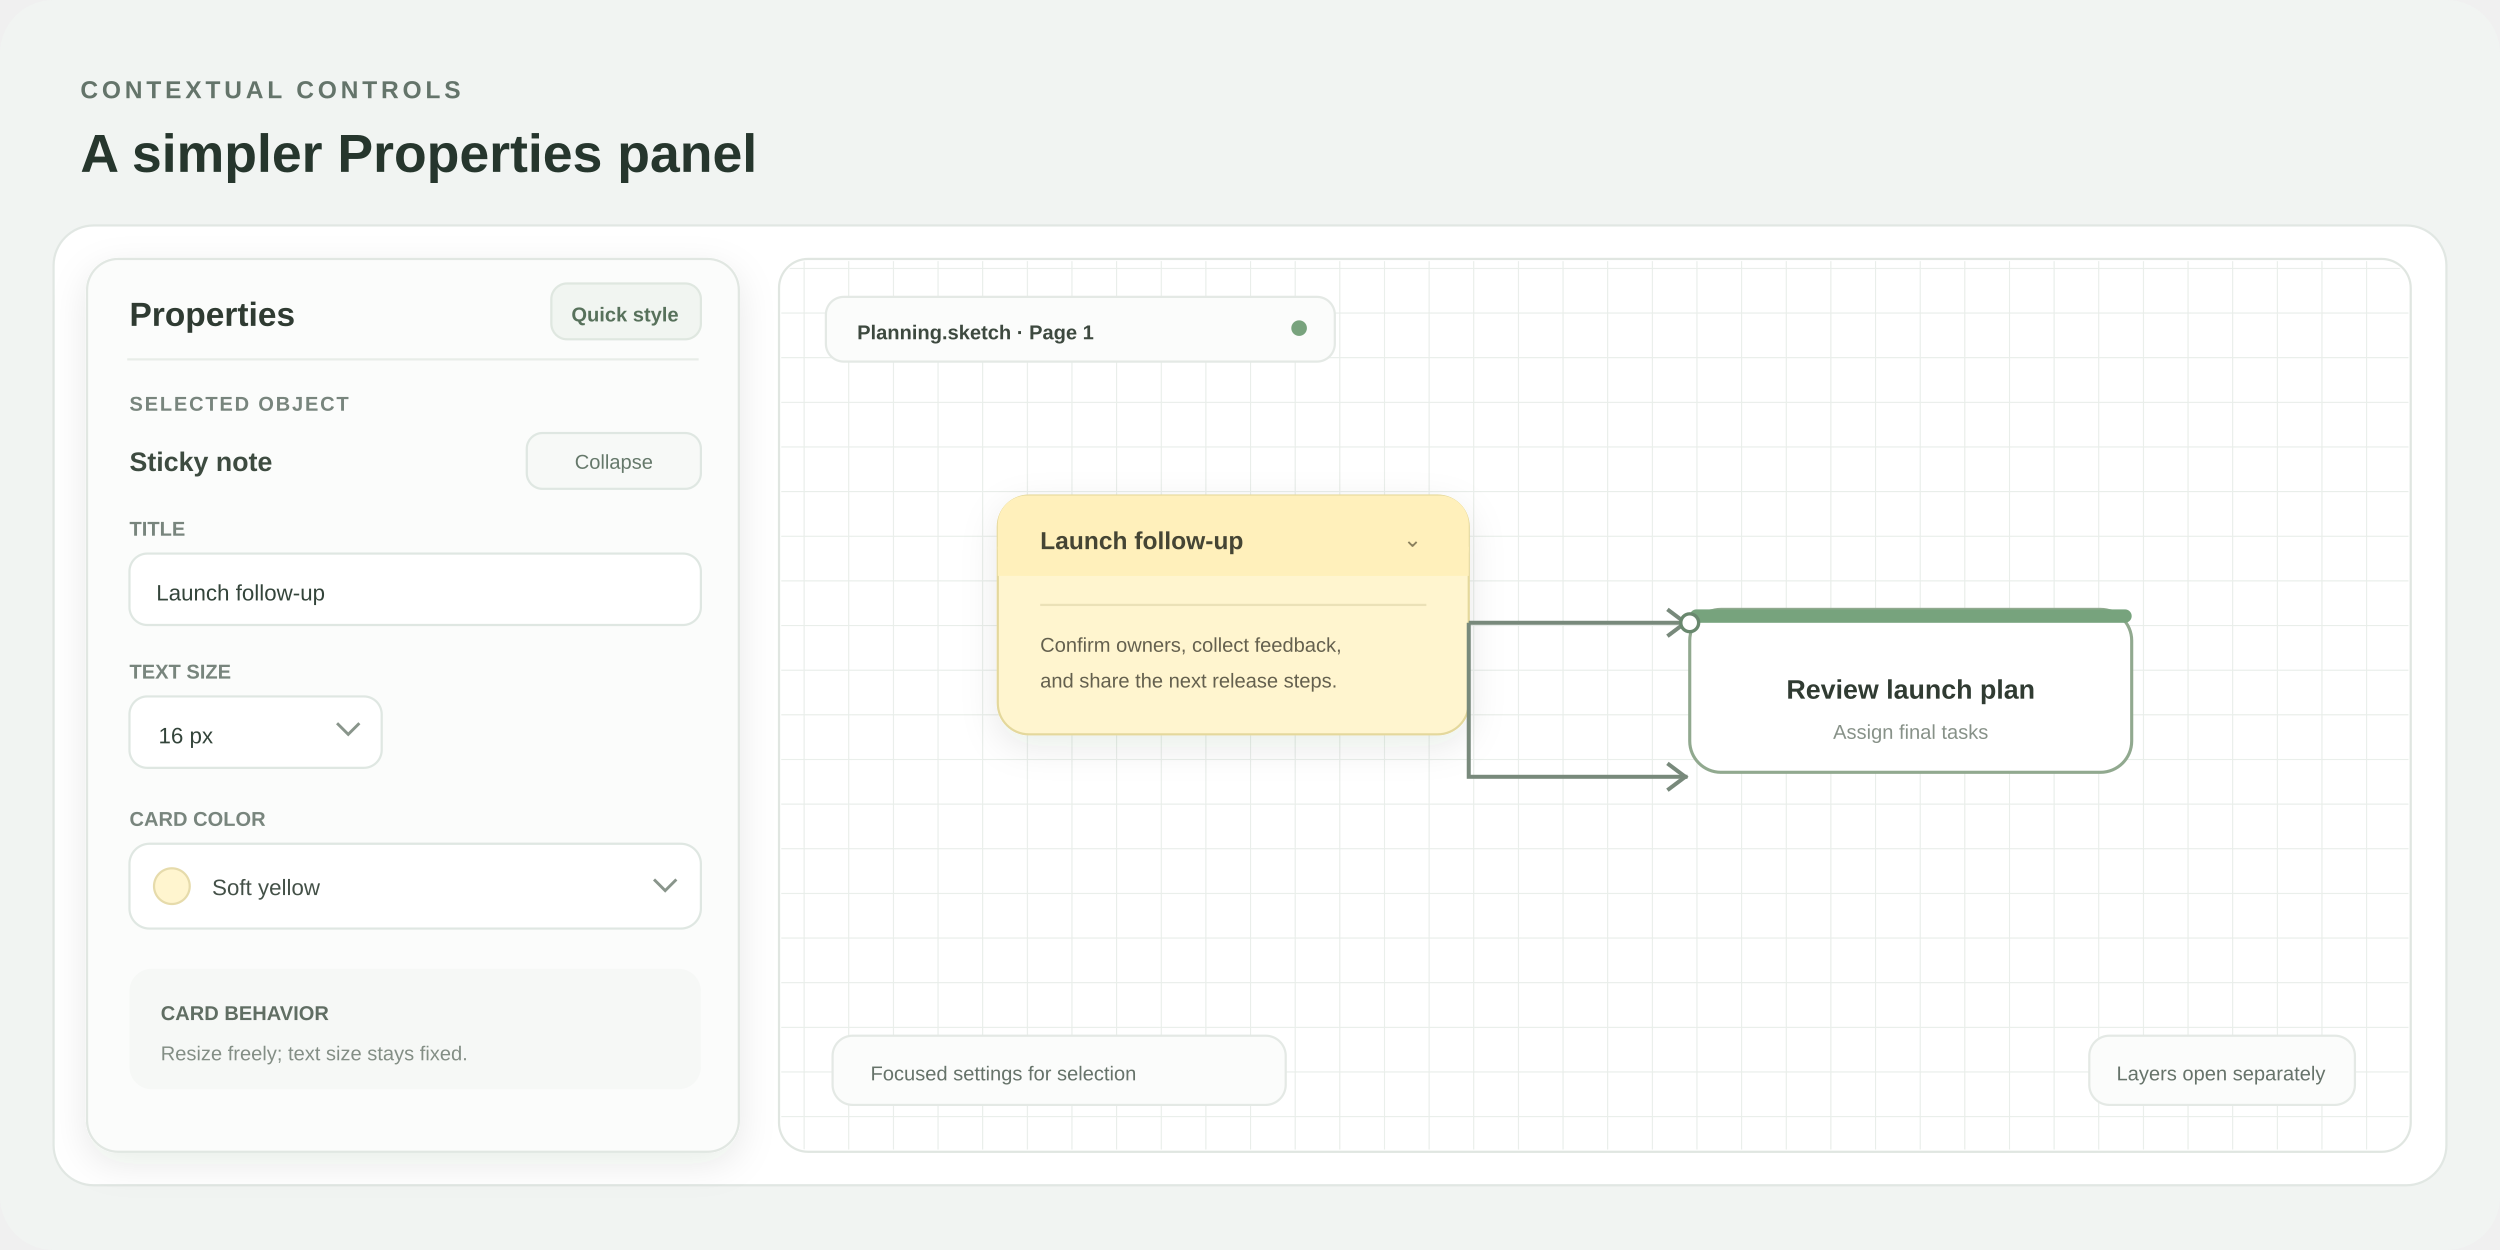
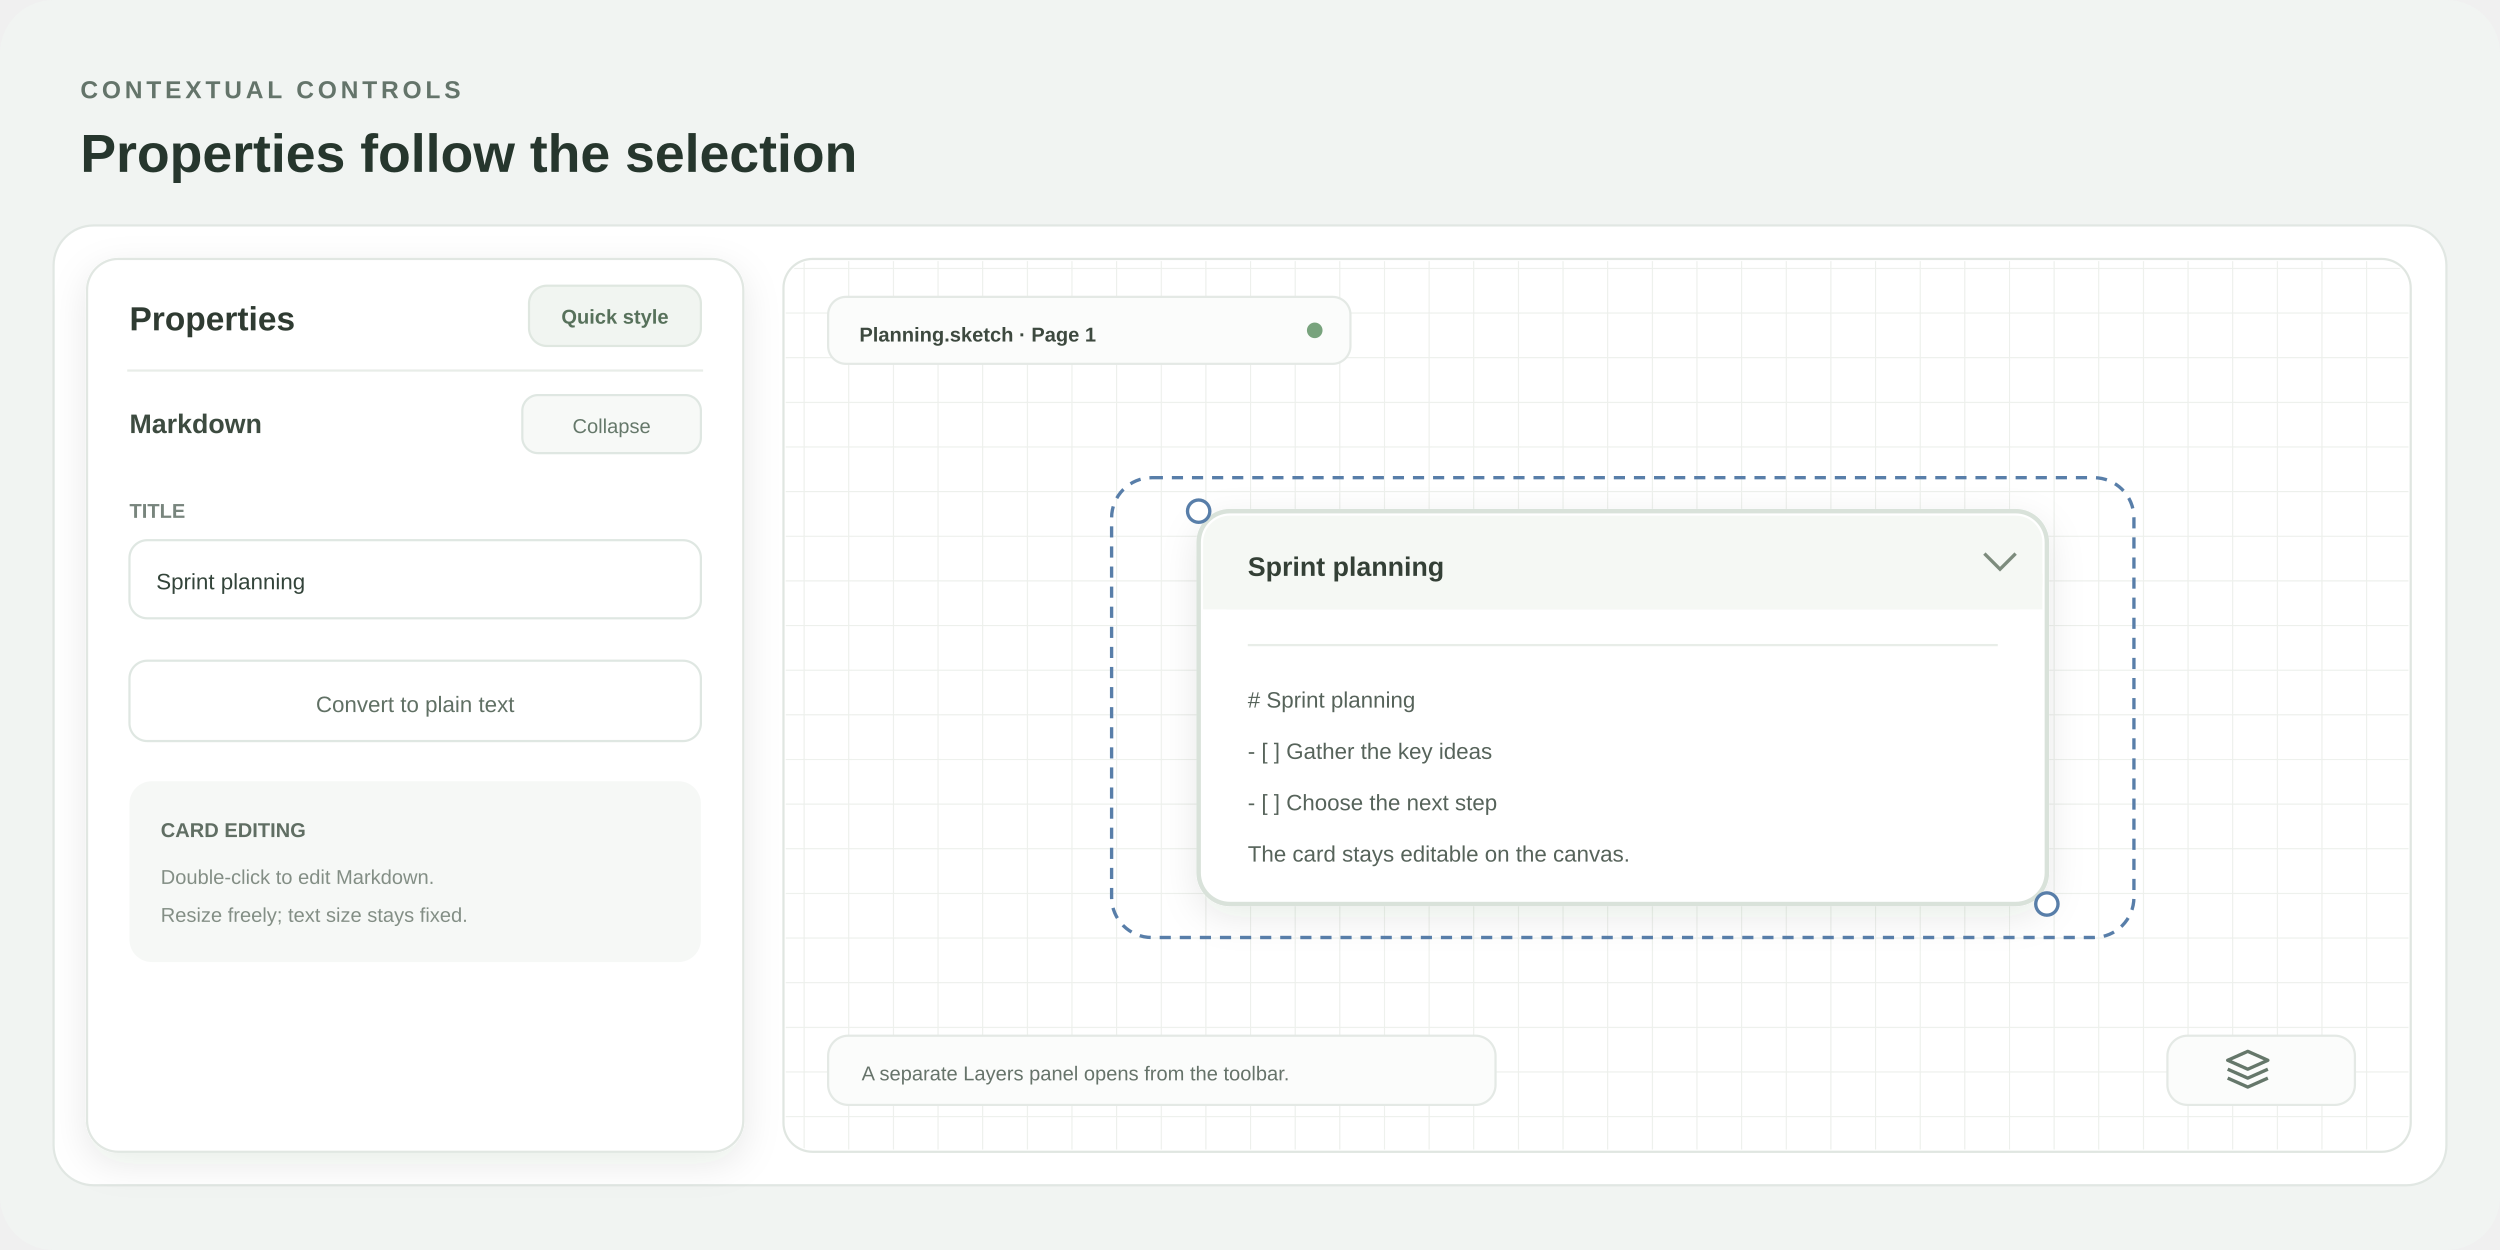
<svg xmlns="http://www.w3.org/2000/svg" viewBox="0 0 1120 560" role="img" aria-labelledby="title desc">
  <defs>
    <pattern id="property-grid" width="20" height="20" patternUnits="userSpaceOnUse">
-       <path d="M20 0H0v20" fill="none" stroke="#e9eeea" />
+       <path d="M20 0H0v20" fill="none" stroke="#edf0ec" />
    </pattern>
    <filter id="property-shadow" x="-20%" y="-20%" width="140%" height="150%">
      <feDropShadow dx="0" dy="5" stdDeviation="8" flood-color="#26352c" flood-opacity=".09" />
    </filter>
  </defs>
  <rect width="1120" height="560" rx="24" fill="#f1f4f2" />
  <text x="36" y="44" fill="#64746a" font-family="Segoe UI,Arial,sans-serif" font-size="11" font-weight="700" letter-spacing="1.7">CONTEXTUAL CONTROLS</text>
-   <text x="36" y="77" fill="#26362d" font-family="Segoe UI,Arial,sans-serif" font-size="24" font-weight="700">A simpler Properties panel</text>
+   <text x="36" y="77" fill="#26362d" font-family="Segoe UI,Arial,sans-serif" font-size="24" font-weight="700">Properties follow the selection</text>
  <rect x="24" y="101" width="1072" height="430" rx="18" fill="#fff" stroke="#e1e7e3" />
-   <rect x="39" y="116" width="292" height="400" rx="14" fill="#fbfcfb" stroke="#e1e7e2" filter="url(#property-shadow)" />
-   <text x="58" y="146" fill="#2f3b32" font-family="Segoe UI,Arial,sans-serif" font-size="15" font-weight="700">Properties</text>
-   <rect x="247" y="127" width="67" height="25" rx="7" fill="#f1f5f1" stroke="#dfe7e0" />
-   <text x="280" y="144" text-anchor="middle" fill="#57715b" font-family="Segoe UI,Arial,sans-serif" font-size="9" font-weight="600">Quick style</text>
-   <path d="M57 161h256" stroke="#e8ede8" />
-   <text x="58" y="184" fill="#78857d" font-family="Segoe UI,Arial,sans-serif" font-size="9" font-weight="700" letter-spacing=".8">SELECTED OBJECT</text>
-   <text x="58" y="211" fill="#3d4b40" font-family="Segoe UI,Arial,sans-serif" font-size="12" font-weight="650">Sticky note</text>
-   <rect x="236" y="194" width="78" height="25" rx="7" fill="#f7f9f7" stroke="#dfe7e2" />
-   <text x="275" y="210" text-anchor="middle" fill="#65786a" font-family="Segoe UI,Arial,sans-serif" font-size="9">Collapse</text>
-   <text x="58" y="240" fill="#78857d" font-family="Segoe UI,Arial,sans-serif" font-size="9" font-weight="600">TITLE</text>
-   <rect x="58" y="248" width="256" height="32" rx="8" fill="#fff" stroke="#dfe7e2" />
-   <text x="70" y="269" fill="#33443a" font-family="Segoe UI,Arial,sans-serif" font-size="10">Launch follow-up</text>
-   <text x="58" y="304" fill="#78857d" font-family="Segoe UI,Arial,sans-serif" font-size="9" font-weight="600">TEXT SIZE</text>
-   <rect x="58" y="312" width="113" height="32" rx="8" fill="#fff" stroke="#dfe7e2" />
-   <text x="71" y="333" fill="#33443a" font-family="Segoe UI,Arial,sans-serif" font-size="10">16 px</text>
-   <path d="m151 324 5 5 5-5" fill="none" stroke="#89958b" stroke-width="1.3" />
-   <text x="58" y="370" fill="#78857d" font-family="Segoe UI,Arial,sans-serif" font-size="9" font-weight="600">CARD COLOR</text>
-   <rect x="58" y="378" width="256" height="38" rx="9" fill="#fff" stroke="#dfe7e2" />
-   <circle cx="77" cy="397" r="8" fill="#fff5cf" stroke="#e6dbab" />
-   <text x="95" y="401" fill="#435047" font-family="Segoe UI,Arial,sans-serif" font-size="10">Soft yellow</text>
-   <path d="m293 394 5 5 5-5" fill="none" stroke="#89958b" stroke-width="1.3" />
-   <rect x="58" y="434" width="256" height="54" rx="10" fill="#f6f8f6" />
-   <text x="72" y="457" fill="#606e63" font-family="Segoe UI,Arial,sans-serif" font-size="9" font-weight="700">CARD BEHAVIOR</text>
-   <text x="72" y="475" fill="#838e85" font-family="Segoe UI,Arial,sans-serif" font-size="9">Resize freely; text size stays fixed.</text>
-   <rect x="349" y="116" width="731" height="400" rx="13" fill="#fff" stroke="#e0e6e1" />
-   <rect x="350" y="117" width="729" height="398" rx="12" fill="url(#property-grid)" />
-   <rect x="370" y="133" width="228" height="29" rx="8" fill="#fbfcfb" stroke="#e4e9e5" />
-   <text x="384" y="152" fill="#3d493f" font-family="Segoe UI,Arial,sans-serif" font-size="9" font-weight="600">Planning.sketch · Page 1</text>
-   <circle cx="582" cy="147" r="3.5" fill="#78a37d" />
-   <rect x="447" y="222" width="211" height="107" rx="14" fill="#fff5cf" stroke="#e4d89c" filter="url(#property-shadow)" />
-   <rect x="447" y="222" width="211" height="36" rx="13" fill="#fff0bb" />
-   <rect x="447" y="245" width="211" height="13" fill="#fff0bb" />
-   <text x="466" y="246" fill="#454534" font-family="Segoe UI,Arial,sans-serif" font-size="11" font-weight="700">Launch follow-up</text>
-   <text x="637" y="245" text-anchor="end" fill="#8a805d" font-family="Segoe UI,Arial,sans-serif" font-size="10">⌄</text>
-   <path d="M466 271h173" stroke="#ebe1b7" />
-   <text x="466" y="292" fill="#64604e" font-family="Segoe UI,Arial,sans-serif" font-size="9">Confirm owners, collect feedback,</text>
-   <text x="466" y="308" fill="#64604e" font-family="Segoe UI,Arial,sans-serif" font-size="9">and share the next release steps.</text>
-   <rect x="757" y="273" width="198" height="73" rx="14" fill="#fff" stroke="#91a98f" stroke-width="1.4" />
-   <rect x="757" y="273" width="198" height="6" rx="3" fill="#77a37d" />
-   <text x="856" y="313" text-anchor="middle" fill="#303b32" font-family="Segoe UI,Arial,sans-serif" font-size="12" font-weight="700">Review launch plan</text>
-   <text x="856" y="331" text-anchor="middle" fill="#879188" font-family="Segoe UI,Arial,sans-serif" font-size="9">Assign final tasks</text>
-   <path d="M658 279h98m-98 0v69h98" fill="none" stroke="#78897b" stroke-width="1.8" />
-   <path d="m747 273 8 6-8 6m0 57 8 6-8 6" fill="none" stroke="#78897b" stroke-width="1.8" />
-   <circle cx="757" cy="279" r="4" fill="#fff" stroke="#69886e" stroke-width="1.5" />
-   <rect x="373" y="464" width="203" height="31" rx="9" fill="#fbfcfb" stroke="#e4e9e5" />
-   <text x="390" y="484" fill="#66736a" font-family="Segoe UI,Arial,sans-serif" font-size="9">Focused settings for selection</text>
-   <rect x="936" y="464" width="119" height="31" rx="9" fill="#fbfcfb" stroke="#e4e9e5" />
-   <text x="995" y="484" text-anchor="middle" fill="#66736a" font-family="Segoe UI,Arial,sans-serif" font-size="9">Layers open separately</text>
+   <rect x="39" y="116" width="294" height="400" rx="14" fill="#fff" stroke="#e1e7e2" filter="url(#property-shadow)" />
+   <text x="58" y="148" fill="#2f3b32" font-family="Segoe UI,Arial,sans-serif" font-size="15" font-weight="700">Properties</text>
+   <rect x="237" y="128" width="77" height="27" rx="8" fill="#f1f5f1" stroke="#dfe7e0" />
+   <text x="275.5" y="145" text-anchor="middle" fill="#57715b" font-family="Segoe UI,Arial,sans-serif" font-size="9" font-weight="600">Quick style</text>
+   <path d="M57 166h258" stroke="#e8ede8" />
+   <text x="58" y="194" fill="#3d4b40" font-family="Segoe UI,Arial,sans-serif" font-size="12" font-weight="650">Markdown</text>
+   <rect x="234" y="177" width="80" height="26" rx="7" fill="#f7f9f7" stroke="#dfe7e2" />
+   <text x="274" y="194" text-anchor="middle" fill="#65786a" font-family="Segoe UI,Arial,sans-serif" font-size="9">Collapse</text>
+   <text x="58" y="232" fill="#78857d" font-family="Segoe UI,Arial,sans-serif" font-size="9" font-weight="650">TITLE</text>
+   <rect x="58" y="242" width="256" height="35" rx="8" fill="#fff" stroke="#dfe7e2" />
+   <text x="70" y="264" fill="#33443a" font-family="Segoe UI,Arial,sans-serif" font-size="10">Sprint planning</text>
+   <rect x="58" y="296" width="256" height="36" rx="8" fill="#fff" stroke="#dfe7e2" />
+   <text x="186" y="319" text-anchor="middle" fill="#607064" font-family="Segoe UI,Arial,sans-serif" font-size="10">Convert to plain text</text>
+   <rect x="58" y="350" width="256" height="81" rx="10" fill="#f6f8f6" />
+   <text x="72" y="375" fill="#606e63" font-family="Segoe UI,Arial,sans-serif" font-size="9" font-weight="700">CARD EDITING</text>
+   <text x="72" y="396" fill="#838e85" font-family="Segoe UI,Arial,sans-serif" font-size="9">Double-click to edit Markdown.</text>
+   <text x="72" y="413" fill="#838e85" font-family="Segoe UI,Arial,sans-serif" font-size="9">Resize freely; text size stays fixed.</text>
+   <rect x="351" y="116" width="729" height="400" rx="13" fill="#fff" stroke="#e0e6e1" />
+   <rect x="352" y="117" width="727" height="398" rx="12" fill="url(#property-grid)" />
+   <rect x="371" y="133" width="234" height="30" rx="8" fill="#fbfcfb" stroke="#e4e9e5" />
+   <text x="385" y="153" fill="#3d493f" font-family="Segoe UI,Arial,sans-serif" font-size="9" font-weight="600">Planning.sketch · Page 1</text>
+   <circle cx="589" cy="148" r="3.5" fill="#78a37d" />
+   <rect x="537" y="229" width="380" height="176" rx="14" fill="#fff" stroke="#d9e2da" stroke-width="2" filter="url(#property-shadow)" />
+   <rect x="539" y="231" width="376" height="42" rx="12" fill="#f5f8f4" />
+   <rect x="539" y="257" width="376" height="16" fill="#f5f8f4" />
+   <text x="559" y="258" fill="#344036" font-family="Segoe UI,Arial,sans-serif" font-size="12" font-weight="700">Sprint planning</text>
+   <path d="m889 248 7 7 7-7" fill="none" stroke="#7d8c7d" stroke-width="1.5" />
+   <path d="M559 289h336" stroke="#e8ede8" />
+   <text x="559" y="317" fill="#56635a" font-family="Segoe UI,Arial,sans-serif" font-size="10"># Sprint planning</text>
+   <text x="559" y="340" fill="#56635a" font-family="Segoe UI,Arial,sans-serif" font-size="10">- [ ] Gather the key ideas</text>
+   <text x="559" y="363" fill="#56635a" font-family="Segoe UI,Arial,sans-serif" font-size="10">- [ ] Choose the next step</text>
+   <text x="559" y="386" fill="#56635a" font-family="Segoe UI,Arial,sans-serif" font-size="10">The card stays editable on the canvas.</text>
+   <rect x="498" y="214" width="458" height="206" rx="18" fill="none" stroke="#587ea9" stroke-width="1.5" stroke-dasharray="5 4" />
+   <circle cx="537" cy="229" r="5" fill="#fff" stroke="#587ea9" stroke-width="1.5" />
+   <circle cx="917" cy="405" r="5" fill="#fff" stroke="#587ea9" stroke-width="1.5" />
+   <rect x="371" y="464" width="299" height="31" rx="9" fill="#fbfcfb" stroke="#e4e9e5" />
+   <text x="386" y="484" fill="#66736a" font-family="Segoe UI,Arial,sans-serif" font-size="9">A separate Layers panel opens from the toolbar.</text>
+   <rect x="971" y="464" width="84" height="31" rx="9" fill="#fbfcfb" stroke="#e4e9e5" />
+   <g transform="translate(997 470)" fill="none" stroke="#65776a" stroke-width="1.5" stroke-linejoin="round">
+     <path d="m1 5 9-4 9 4-9 4zM1 9l9 4 9-4m-18 4 9 4 9-4" />
+   </g>
</svg>
